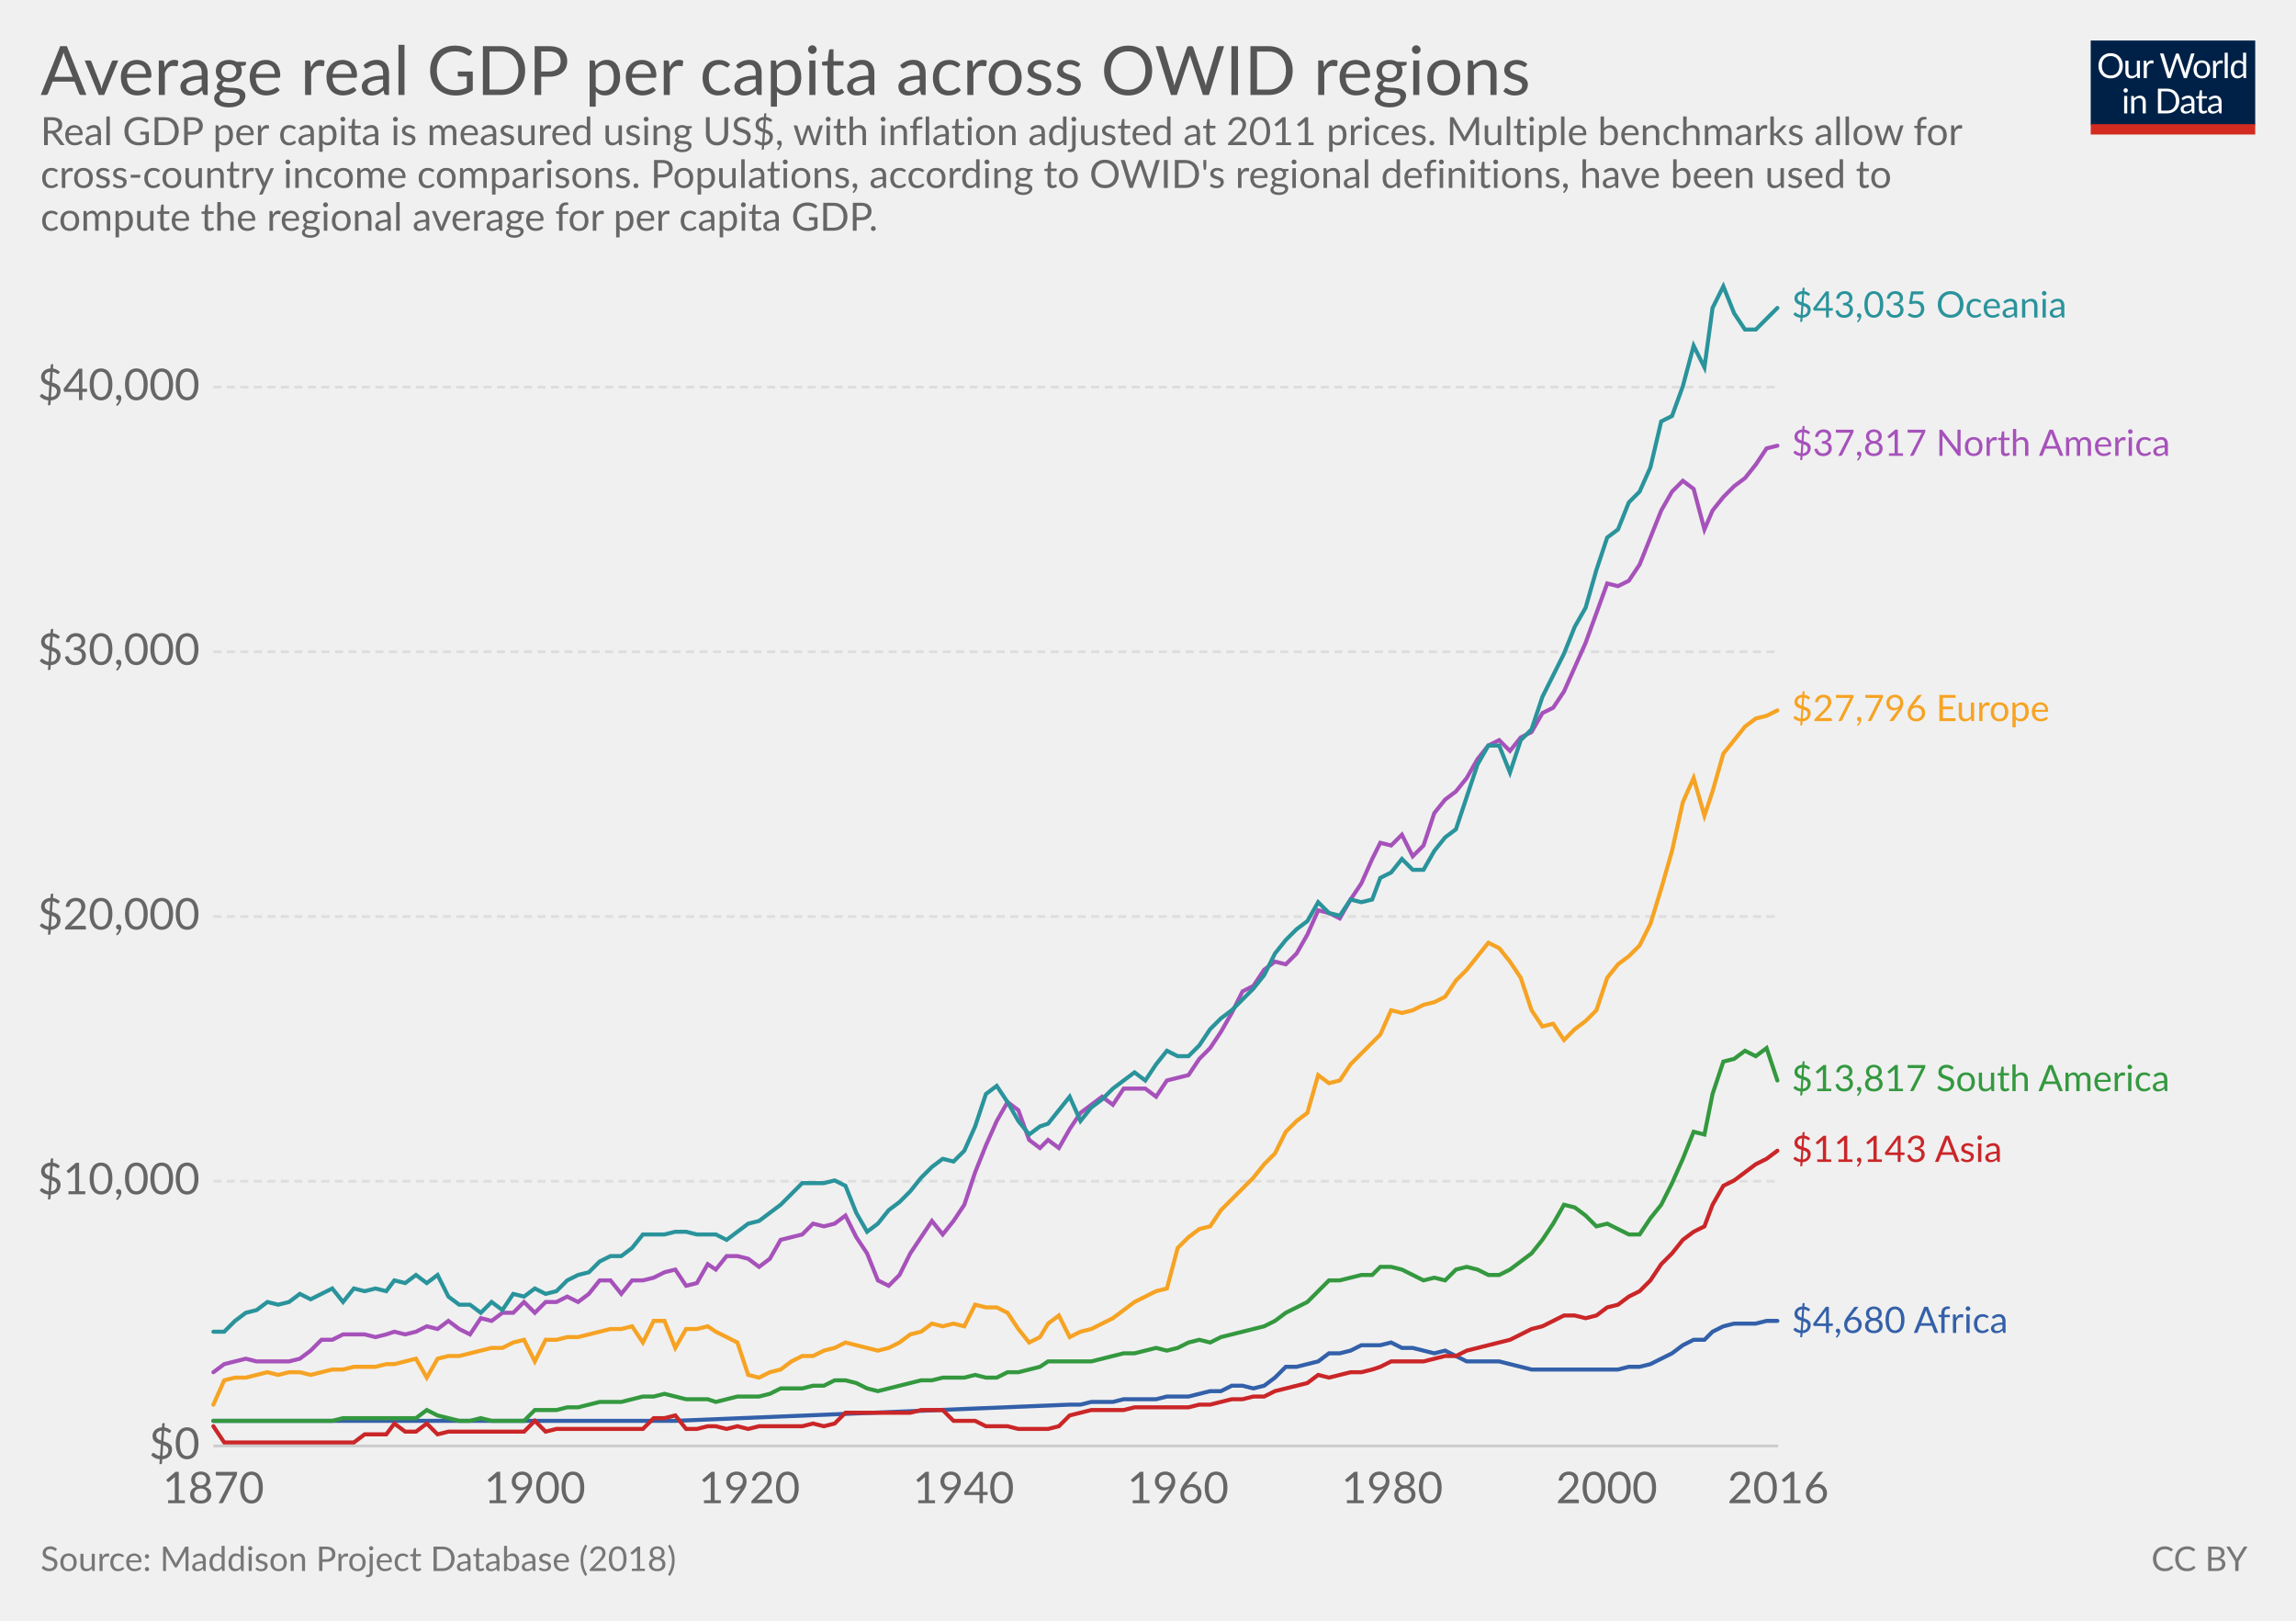
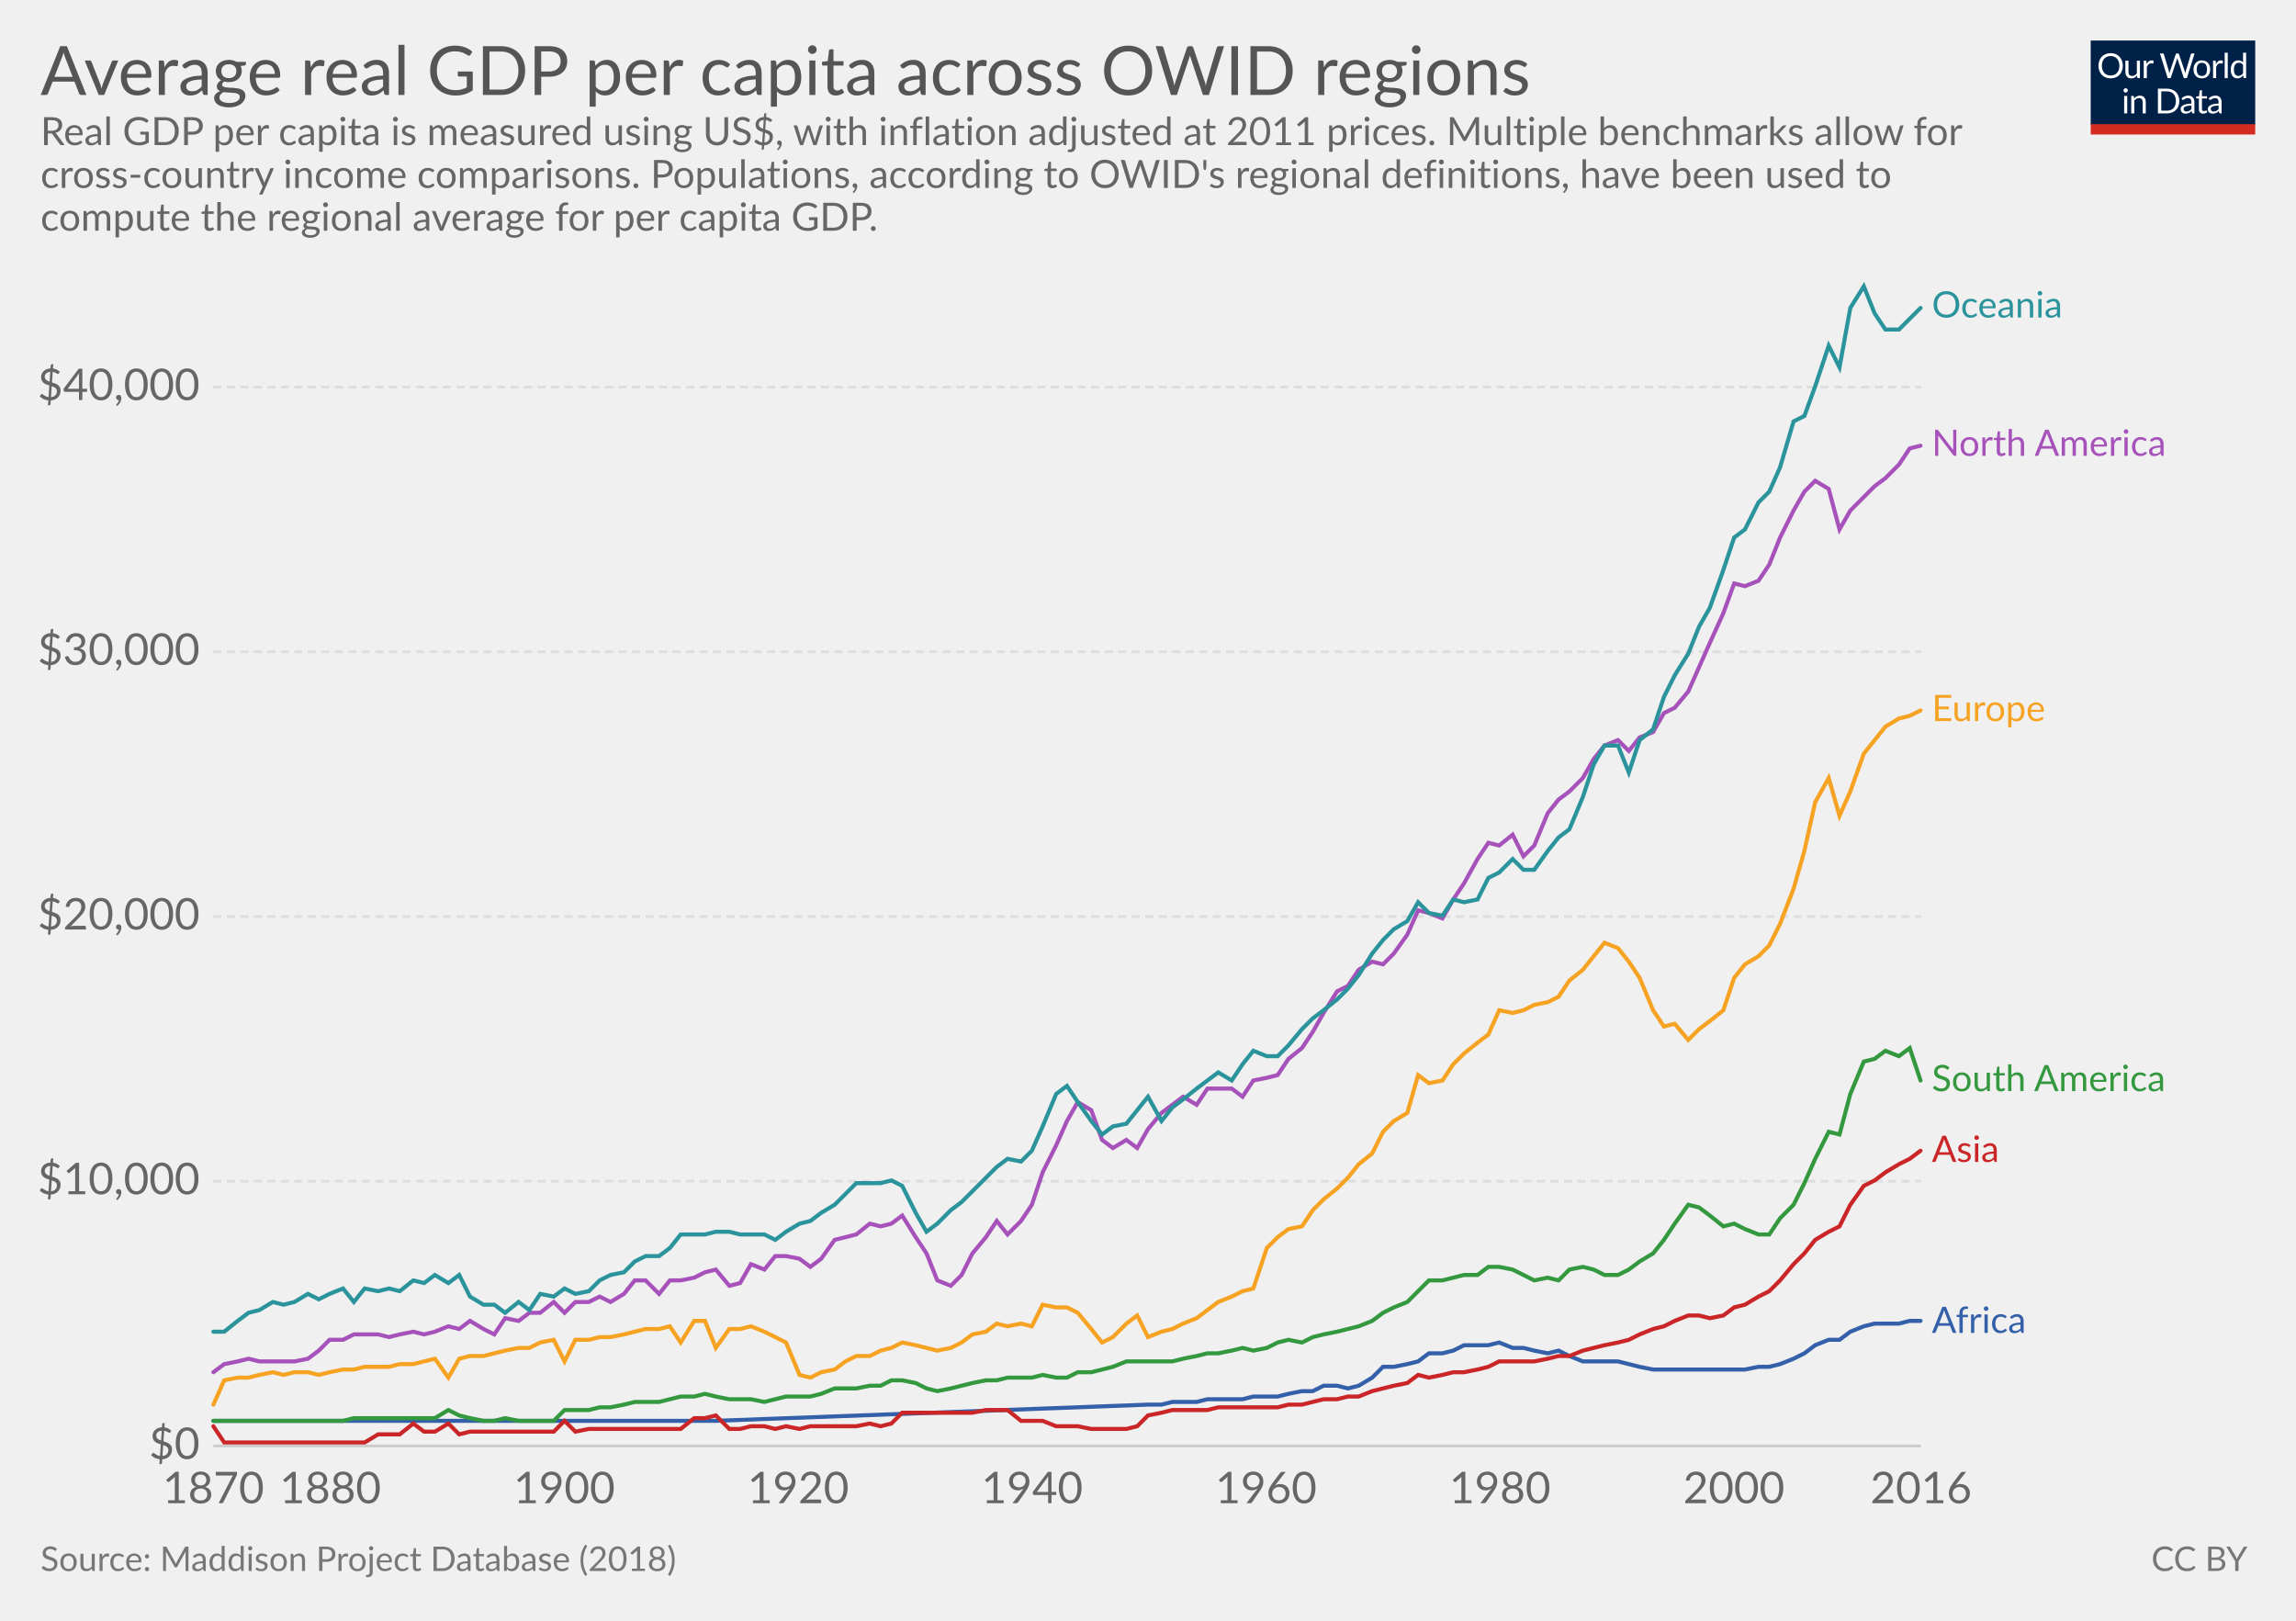
<svg xmlns="http://www.w3.org/2000/svg" version="1.1" style="font-family:Lato, 'Helvetica Neue', Helvetica, Arial, sans-serif;font-size:18px;background-color:white;text-rendering:optimizeLegibility;-webkit-font-smoothing:antialiased" width="850" height="600">
  <g class="HeaderView">
    <g transform="translate(774, 15) scale(0.29)">
      <svg width="210" height="120" viewBox="0 0 210 120" fill="none">
        <g clip-path="url(#clip0)">
          <path d="M0 0H210V107.89H0V0Z" fill="#002147" />
          <path d="M40.979 32.248C40.979 34.609 40.605 36.78 39.857 38.76C39.109 40.725 38.053 42.419 36.689 43.842C35.325 45.265 33.682 46.372 31.761 47.164C29.854 47.941 27.742 48.33 25.425 48.33C23.107 48.33 20.995 47.941 19.089 47.164C17.182 46.372 15.547 45.265 14.183 43.842C12.819 42.419 11.763 40.725 11.015 38.76C10.267 36.78 9.893 34.609 9.893 32.248C9.893 29.887 10.267 27.723 11.015 25.758C11.763 23.778 12.819 22.077 14.183 20.654C15.547 19.217 17.182 18.102 19.089 17.31C20.995 16.518 23.107 16.122 25.425 16.122C27.742 16.122 29.854 16.518 31.761 17.31C33.682 18.102 35.325 19.217 36.689 20.654C38.053 22.077 39.109 23.778 39.857 25.758C40.605 27.723 40.979 29.887 40.979 32.248ZM36.601 32.248C36.601 30.312 36.337 28.574 35.809 27.034C35.281 25.494 34.533 24.196 33.565 23.14C32.597 22.069 31.423 21.248 30.045 20.676C28.666 20.104 27.126 19.818 25.425 19.818C23.738 19.818 22.205 20.104 20.827 20.676C19.448 21.248 18.267 22.069 17.285 23.14C16.317 24.196 15.569 25.494 15.041 27.034C14.513 28.574 14.249 30.312 14.249 32.248C14.249 34.184 14.513 35.922 15.041 37.462C15.569 38.987 16.317 40.285 17.285 41.356C18.267 42.412 19.448 43.226 20.827 43.798C22.205 44.355 23.738 44.634 25.425 44.634C27.126 44.634 28.666 44.355 30.045 43.798C31.423 43.226 32.597 42.412 33.565 41.356C34.533 40.285 35.281 38.987 35.809 37.462C36.337 35.922 36.601 34.184 36.601 32.248ZM62.823 25.714V48H60.491C59.934 48 59.582 47.729 59.435 47.186L59.127 44.788C58.159 45.859 57.074 46.724 55.871 47.384C54.669 48.029 53.29 48.352 51.735 48.352C50.518 48.352 49.44 48.154 48.501 47.758C47.577 47.347 46.8 46.775 46.169 46.042C45.539 45.309 45.062 44.421 44.739 43.38C44.431 42.339 44.277 41.187 44.277 39.926V25.714H48.193V39.926C48.193 41.613 48.575 42.918 49.337 43.842C50.115 44.766 51.295 45.228 52.879 45.228C54.038 45.228 55.116 44.957 56.113 44.414C57.125 43.857 58.057 43.094 58.907 42.126V25.714H62.823ZM71.43 30.18C72.135 28.655 73 27.467 74.027 26.616C75.053 25.751 76.307 25.318 77.789 25.318C78.258 25.318 78.705 25.369 79.131 25.472C79.571 25.575 79.959 25.736 80.297 25.956L80.011 28.882C79.923 29.249 79.703 29.432 79.351 29.432C79.145 29.432 78.845 29.388 78.449 29.3C78.053 29.212 77.605 29.168 77.107 29.168C76.403 29.168 75.772 29.271 75.215 29.476C74.672 29.681 74.181 29.989 73.741 30.4C73.315 30.796 72.927 31.295 72.575 31.896C72.237 32.483 71.929 33.157 71.651 33.92V48H67.713V25.714H69.957C70.382 25.714 70.675 25.795 70.837 25.956C70.998 26.117 71.108 26.396 71.167 26.792L71.43 30.18ZM132.589 16.474L122.755 48H118.927L110.941 23.954C110.867 23.719 110.794 23.47 110.721 23.206C110.662 22.942 110.596 22.663 110.523 22.37C110.449 22.663 110.376 22.942 110.303 23.206C110.23 23.47 110.156 23.719 110.083 23.954L102.053 48H98.225L88.391 16.474H91.933C92.314 16.474 92.629 16.569 92.879 16.76C93.143 16.951 93.311 17.193 93.385 17.486L99.897 39.398C99.999 39.794 100.095 40.219 100.183 40.674C100.285 41.129 100.381 41.613 100.469 42.126C100.571 41.613 100.674 41.129 100.777 40.674C100.894 40.205 101.019 39.779 101.151 39.398L108.565 17.486C108.653 17.237 108.821 17.009 109.071 16.804C109.335 16.584 109.65 16.474 110.017 16.474H111.249C111.63 16.474 111.938 16.569 112.173 16.76C112.407 16.951 112.583 17.193 112.701 17.486L120.093 39.398C120.225 39.779 120.342 40.19 120.445 40.63C120.562 41.07 120.672 41.532 120.775 42.016C120.848 41.532 120.929 41.07 121.017 40.63C121.105 40.19 121.2 39.779 121.303 39.398L127.837 17.486C127.91 17.222 128.072 16.987 128.321 16.782C128.585 16.577 128.9 16.474 129.267 16.474H132.589ZM141.94 25.362C143.568 25.362 145.034 25.633 146.34 26.176C147.645 26.719 148.76 27.489 149.684 28.486C150.608 29.483 151.312 30.693 151.796 32.116C152.294 33.524 152.544 35.101 152.544 36.846C152.544 38.606 152.294 40.19 151.796 41.598C151.312 43.006 150.608 44.209 149.684 45.206C148.76 46.203 147.645 46.973 146.34 47.516C145.034 48.044 143.568 48.308 141.94 48.308C140.297 48.308 138.816 48.044 137.496 47.516C136.19 46.973 135.076 46.203 134.152 45.206C133.228 44.209 132.516 43.006 132.018 41.598C131.534 40.19 131.292 38.606 131.292 36.846C131.292 35.101 131.534 33.524 132.018 32.116C132.516 30.693 133.228 29.483 134.152 28.486C135.076 27.489 136.19 26.719 137.496 26.176C138.816 25.633 140.297 25.362 141.94 25.362ZM141.94 45.25C144.14 45.25 145.782 44.517 146.868 43.05C147.953 41.569 148.496 39.508 148.496 36.868C148.496 34.213 147.953 32.145 146.868 30.664C145.782 29.183 144.14 28.442 141.94 28.442C140.825 28.442 139.85 28.633 139.014 29.014C138.192 29.395 137.503 29.945 136.946 30.664C136.403 31.383 135.992 32.27 135.714 33.326C135.45 34.367 135.318 35.548 135.318 36.868C135.318 39.508 135.86 41.569 136.946 43.05C138.046 44.517 139.71 45.25 141.94 45.25ZM159.908 30.18C160.612 28.655 161.478 27.467 162.504 26.616C163.531 25.751 164.785 25.318 166.266 25.318C166.736 25.318 167.183 25.369 167.608 25.472C168.048 25.575 168.437 25.736 168.774 25.956L168.488 28.882C168.4 29.249 168.18 29.432 167.828 29.432C167.623 29.432 167.322 29.388 166.926 29.3C166.53 29.212 166.083 29.168 165.584 29.168C164.88 29.168 164.25 29.271 163.692 29.476C163.15 29.681 162.658 29.989 162.218 30.4C161.793 30.796 161.404 31.295 161.052 31.896C160.715 32.483 160.407 33.157 160.128 33.92V48H156.19V25.714H158.434C158.86 25.714 159.153 25.795 159.314 25.956C159.476 26.117 159.586 26.396 159.644 26.792L159.908 30.18ZM174.946 15.594V48H171.03V15.594H174.946ZM194.496 31.016C193.763 30.033 192.971 29.351 192.12 28.97C191.269 28.574 190.316 28.376 189.26 28.376C187.192 28.376 185.601 29.117 184.486 30.598C183.371 32.079 182.814 34.191 182.814 36.934C182.814 38.386 182.939 39.633 183.188 40.674C183.437 41.701 183.804 42.551 184.288 43.226C184.772 43.886 185.366 44.37 186.07 44.678C186.774 44.986 187.573 45.14 188.468 45.14C189.759 45.14 190.881 44.847 191.834 44.26C192.802 43.673 193.689 42.845 194.496 41.774V31.016ZM198.412 15.594V48H196.08C195.523 48 195.171 47.729 195.024 47.186L194.672 44.48C193.719 45.624 192.633 46.548 191.416 47.252C190.199 47.956 188.791 48.308 187.192 48.308C185.916 48.308 184.757 48.066 183.716 47.582C182.675 47.083 181.787 46.357 181.054 45.404C180.321 44.451 179.756 43.263 179.36 41.84C178.964 40.417 178.766 38.782 178.766 36.934C178.766 35.291 178.986 33.766 179.426 32.358C179.866 30.935 180.497 29.703 181.318 28.662C182.139 27.621 183.144 26.807 184.332 26.22C185.535 25.619 186.884 25.318 188.38 25.318C189.744 25.318 190.91 25.553 191.878 26.022C192.861 26.477 193.733 27.115 194.496 27.936V15.594H198.412ZM46.614 70.714V93H42.698V70.714H46.614ZM47.45 63.718C47.45 64.099 47.369 64.459 47.208 64.796C47.061 65.119 46.856 65.412 46.592 65.676C46.343 65.925 46.042 66.123 45.69 66.27C45.352 66.417 44.993 66.49 44.612 66.49C44.23 66.49 43.871 66.417 43.534 66.27C43.211 66.123 42.925 65.925 42.676 65.676C42.426 65.412 42.228 65.119 42.082 64.796C41.935 64.459 41.862 64.099 41.862 63.718C41.862 63.337 41.935 62.977 42.082 62.64C42.228 62.288 42.426 61.987 42.676 61.738C42.925 61.474 43.211 61.269 43.534 61.122C43.871 60.975 44.23 60.902 44.612 60.902C44.993 60.902 45.352 60.975 45.69 61.122C46.042 61.269 46.343 61.474 46.592 61.738C46.856 61.987 47.061 62.288 47.208 62.64C47.369 62.977 47.45 63.337 47.45 63.718ZM55.424 73.948C55.908 73.405 56.422 72.914 56.964 72.474C57.507 72.034 58.079 71.66 58.68 71.352C59.296 71.029 59.941 70.787 60.616 70.626C61.306 70.45 62.046 70.362 62.838 70.362C64.055 70.362 65.126 70.567 66.05 70.978C66.989 71.374 67.766 71.946 68.382 72.694C69.013 73.427 69.49 74.315 69.812 75.356C70.135 76.397 70.296 77.549 70.296 78.81V93H66.358V78.81C66.358 77.123 65.969 75.818 65.192 74.894C64.43 73.955 63.264 73.486 61.694 73.486C60.535 73.486 59.45 73.765 58.438 74.322C57.441 74.879 56.517 75.635 55.666 76.588V93H51.728V70.714H54.082C54.639 70.714 54.984 70.985 55.116 71.528L55.424 73.948ZM113.129 77.248C113.129 79.609 112.755 81.758 112.007 83.694C111.259 85.63 110.203 87.287 108.839 88.666C107.475 90.045 105.832 91.115 103.911 91.878C102.004 92.626 99.892 93 97.575 93H85.805V61.474H97.575C99.892 61.474 102.004 61.855 103.911 62.618C105.832 63.366 107.475 64.437 108.839 65.83C110.203 67.209 111.259 68.866 112.007 70.802C112.755 72.738 113.129 74.887 113.129 77.248ZM108.751 77.248C108.751 75.312 108.487 73.581 107.959 72.056C107.431 70.531 106.683 69.24 105.715 68.184C104.747 67.128 103.574 66.321 102.195 65.764C100.816 65.207 99.276 64.928 97.575 64.928H90.073V89.546H97.575C99.276 89.546 100.816 89.267 102.195 88.71C103.574 88.153 104.747 87.353 105.715 86.312C106.683 85.256 107.431 83.965 107.959 82.44C108.487 80.915 108.751 79.184 108.751 77.248ZM128.553 82.968C126.749 83.027 125.209 83.173 123.933 83.408C122.672 83.628 121.638 83.921 120.831 84.288C120.039 84.655 119.46 85.087 119.093 85.586C118.741 86.085 118.565 86.642 118.565 87.258C118.565 87.845 118.661 88.351 118.851 88.776C119.042 89.201 119.299 89.553 119.621 89.832C119.959 90.096 120.347 90.294 120.787 90.426C121.242 90.543 121.726 90.602 122.239 90.602C122.929 90.602 123.559 90.536 124.131 90.404C124.703 90.257 125.239 90.052 125.737 89.788C126.251 89.524 126.735 89.209 127.189 88.842C127.659 88.475 128.113 88.057 128.553 87.588V82.968ZM115.903 73.86C117.135 72.672 118.463 71.785 119.885 71.198C121.308 70.611 122.885 70.318 124.615 70.318C125.862 70.318 126.969 70.523 127.937 70.934C128.905 71.345 129.719 71.917 130.379 72.65C131.039 73.383 131.538 74.271 131.875 75.312C132.213 76.353 132.381 77.497 132.381 78.744V93H130.643C130.262 93 129.969 92.941 129.763 92.824C129.558 92.692 129.397 92.443 129.279 92.076L128.839 89.964C128.253 90.507 127.681 90.991 127.123 91.416C126.566 91.827 125.979 92.179 125.363 92.472C124.747 92.751 124.087 92.963 123.383 93.11C122.694 93.271 121.924 93.352 121.073 93.352C120.208 93.352 119.394 93.235 118.631 93C117.869 92.751 117.201 92.384 116.629 91.9C116.072 91.416 115.625 90.807 115.287 90.074C114.965 89.326 114.803 88.446 114.803 87.434C114.803 86.554 115.045 85.711 115.529 84.904C116.013 84.083 116.798 83.357 117.883 82.726C118.969 82.095 120.384 81.582 122.129 81.186C123.875 80.775 126.016 80.541 128.553 80.482V78.744C128.553 77.013 128.179 75.708 127.431 74.828C126.683 73.933 125.591 73.486 124.153 73.486C123.185 73.486 122.371 73.611 121.711 73.86C121.066 74.095 120.501 74.366 120.017 74.674C119.548 74.967 119.137 75.239 118.785 75.488C118.448 75.723 118.111 75.84 117.773 75.84C117.509 75.84 117.282 75.774 117.091 75.642C116.901 75.495 116.739 75.319 116.607 75.114L115.903 73.86ZM143.568 93.352C141.808 93.352 140.451 92.861 139.498 91.878C138.559 90.895 138.09 89.48 138.09 87.632V73.992H135.406C135.171 73.992 134.973 73.926 134.812 73.794C134.65 73.647 134.57 73.427 134.57 73.134V71.572L138.222 71.11L139.124 64.224C139.168 64.004 139.263 63.828 139.41 63.696C139.571 63.549 139.776 63.476 140.026 63.476H142.006V71.154H148.452V73.992H142.006V87.368C142.006 88.307 142.233 89.003 142.688 89.458C143.142 89.913 143.729 90.14 144.448 90.14C144.858 90.14 145.21 90.089 145.504 89.986C145.812 89.869 146.076 89.744 146.296 89.612C146.516 89.48 146.699 89.363 146.846 89.26C147.007 89.143 147.146 89.084 147.264 89.084C147.469 89.084 147.652 89.209 147.814 89.458L148.958 91.328C148.283 91.959 147.469 92.457 146.516 92.824C145.562 93.176 144.58 93.352 143.568 93.352ZM163.253 82.968C161.449 83.027 159.909 83.173 158.633 83.408C157.372 83.628 156.338 83.921 155.531 84.288C154.739 84.655 154.16 85.087 153.793 85.586C153.441 86.085 153.265 86.642 153.265 87.258C153.265 87.845 153.36 88.351 153.551 88.776C153.742 89.201 153.998 89.553 154.321 89.832C154.658 90.096 155.047 90.294 155.487 90.426C155.942 90.543 156.426 90.602 156.939 90.602C157.628 90.602 158.259 90.536 158.831 90.404C159.403 90.257 159.938 90.052 160.437 89.788C160.95 89.524 161.434 89.209 161.889 88.842C162.358 88.475 162.813 88.057 163.253 87.588V82.968ZM150.603 73.86C151.835 72.672 153.162 71.785 154.585 71.198C156.008 70.611 157.584 70.318 159.315 70.318C160.562 70.318 161.669 70.523 162.637 70.934C163.605 71.345 164.419 71.917 165.079 72.65C165.739 73.383 166.238 74.271 166.575 75.312C166.912 76.353 167.081 77.497 167.081 78.744V93H165.343C164.962 93 164.668 92.941 164.463 92.824C164.258 92.692 164.096 92.443 163.979 92.076L163.539 89.964C162.952 90.507 162.38 90.991 161.823 91.416C161.266 91.827 160.679 92.179 160.063 92.472C159.447 92.751 158.787 92.963 158.083 93.11C157.394 93.271 156.624 93.352 155.773 93.352C154.908 93.352 154.094 93.235 153.331 93C152.568 92.751 151.901 92.384 151.329 91.9C150.772 91.416 150.324 90.807 149.987 90.074C149.664 89.326 149.503 88.446 149.503 87.434C149.503 86.554 149.745 85.711 150.229 84.904C150.713 84.083 151.498 83.357 152.583 82.726C153.668 82.095 155.084 81.582 156.829 81.186C158.574 80.775 160.716 80.541 163.253 80.482V78.744C163.253 77.013 162.879 75.708 162.131 74.828C161.383 73.933 160.29 73.486 158.853 73.486C157.885 73.486 157.071 73.611 156.411 73.86C155.766 74.095 155.201 74.366 154.717 74.674C154.248 74.967 153.837 75.239 153.485 75.488C153.148 75.723 152.81 75.84 152.473 75.84C152.209 75.84 151.982 75.774 151.791 75.642C151.6 75.495 151.439 75.319 151.307 75.114L150.603 73.86Z" fill="white" />
          <rect y="106.789" width="210" height="13.211" fill="#D42B21" />
        </g>
        <defs>
          <clipPath id="clip0">
            <rect width="210" height="120" fill="white" />
          </clipPath>
        </defs>
      </svg>
    </g>
    <a href="https://ourworldindata.org/grapher/average-real-gdp-per-capita-across-owid-regions" target="_blank">
      <text font-size="25.20" x="15.0" y="35.2" fill="#555">
        <tspan x="15" y="35.16">Average real GDP per capita across OWID regions</tspan>
      </text>
    </a>
    <text font-size="14.40" x="15.0" y="53.7" fill="#666">
      <tspan x="15" y="53.72">Real GDP per capita is measured using US$, with inflation adjusted at 2011 prices. Multiple benchmarks allow for</tspan>
      <tspan x="15" y="69.56">cross-country income comparisons. Populations, according to OWID's  regional definitions, have been used to</tspan>
      <tspan x="15" y="85.4">compute the regional average for per capita GDP. </tspan>
    </text>
  </g>
  <g class="LineChart">
    <defs>
-       <clipPath id="boundsClip-333">
+       <clipPath id="boundsClip-1">
        <rect x="68.968" y="0" width="830" height="901.8" />
      </clipPath>
    </defs>
    <g class="AxisBoxView">
      <g class="HorizontalAxis">
        <text x="79" y="556.5" fill="#666" text-anchor="middle" font-size="16.2">1870</text>
-         <text x="198" y="556.5" fill="#666" text-anchor="middle" font-size="16.2">1900</text>
-         <text x="277.4" y="556.5" fill="#666" text-anchor="middle" font-size="16.2">1920</text>
-         <text x="356.7" y="556.5" fill="#666" text-anchor="middle" font-size="16.2">1940</text>
-         <text x="436.1" y="556.5" fill="#666" text-anchor="middle" font-size="16.2">1960</text>
-         <text x="515.4" y="556.5" fill="#666" text-anchor="middle" font-size="16.2">1980</text>
-         <text x="594.8" y="556.5" fill="#666" text-anchor="middle" font-size="16.2">2000</text>
-         <text x="658.3" y="556.5" fill="#666" text-anchor="middle" font-size="16.2">2016</text>
+         <text x="122.3" y="556.5" fill="#666" text-anchor="middle" font-size="16.2">1880</text>
+         <text x="208.9" y="556.5" fill="#666" text-anchor="middle" font-size="16.2">1900</text>
+         <text x="295.5" y="556.5" fill="#666" text-anchor="middle" font-size="16.2">1920</text>
+         <text x="382.1" y="556.5" fill="#666" text-anchor="middle" font-size="16.2">1940</text>
+         <text x="468.7" y="556.5" fill="#666" text-anchor="middle" font-size="16.2">1960</text>
+         <text x="555.3" y="556.5" fill="#666" text-anchor="middle" font-size="16.2">1980</text>
+         <text x="641.9" y="556.5" fill="#666" text-anchor="middle" font-size="16.2">2000</text>
+         <text x="711.2" y="556.5" fill="#666" text-anchor="middle" font-size="16.2">2016</text>
      </g>
      <g class="VerticalAxis">
        <text x="73.97" y="535.3" fill="#666" dominant-baseline="middle" text-anchor="end" font-size="16.2">$0</text>
        <text x="73.97" y="437.3" fill="#666" dominant-baseline="middle" text-anchor="end" font-size="16.2">$10,000</text>
        <text x="73.97" y="339.3" fill="#666" dominant-baseline="middle" text-anchor="end" font-size="16.2">$20,000</text>
        <text x="73.97" y="241.3" fill="#666" dominant-baseline="middle" text-anchor="end" font-size="16.2">$30,000</text>
        <text x="73.97" y="143.3" fill="#666" dominant-baseline="middle" text-anchor="end" font-size="16.2">$40,000</text>
      </g>
      <g class="AxisGridLines">
-         <line x1="78.97" y1="535.3" x2="658.25" y2="535.3" stroke="#ccc" />
-         <line x1="78.97" y1="437.3" x2="658.25" y2="437.3" stroke="#ddd" stroke-dasharray="3,2" />
-         <line x1="78.97" y1="339.3" x2="658.25" y2="339.3" stroke="#ddd" stroke-dasharray="3,2" />
-         <line x1="78.97" y1="241.3" x2="658.25" y2="241.3" stroke="#ddd" stroke-dasharray="3,2" />
-         <line x1="78.97" y1="143.3" x2="658.25" y2="143.3" stroke="#ddd" stroke-dasharray="3,2" />
+         <line x1="78.97" y1="535.3" x2="711.17" y2="535.3" stroke="#ccc" />
+         <line x1="78.97" y1="437.3" x2="711.17" y2="437.3" stroke="#ddd" stroke-dasharray="3,2" />
+         <line x1="78.97" y1="339.3" x2="711.17" y2="339.3" stroke="#ddd" stroke-dasharray="3,2" />
+         <line x1="78.97" y1="241.3" x2="711.17" y2="241.3" stroke="#ddd" stroke-dasharray="3,2" />
+         <line x1="78.97" y1="143.3" x2="711.17" y2="143.3" stroke="#ddd" stroke-dasharray="3,2" />
      </g>
    </g>
-     <g clip-path="url(#boundsClip-333)">
-       <g class="HeightedLegend clickable">
+     <g clip-path="url(#boundsClip-1)">
+       <g class="HeightedLegend" style="cursor:pointer">
        <g class="legendMark">
-           <rect x="658.25" y="106.75" width="138.41" height="13.5" fill="#fff" opacity="0" />
-           <text font-size="13.50" x="663.3" y="117.5" fill="#2a939b">
-             <tspan x="663.25" y="117.55">$43,035 Oceania</tspan>
+           <rect x="711.17" y="106.75" width="85.49" height="13.5" fill="#fff" opacity="0" />
+           <text font-size="13.50" x="715.2" y="117.5" fill="#2a939b">
+             <tspan x="715.17" y="117.55">Oceania</tspan>
          </text>
        </g>
        <g class="legendMark">
-           <rect x="658.25" y="157.95" width="174.32" height="13.5" fill="#fff" opacity="0" />
-           <text font-size="13.50" x="663.3" y="168.8" fill="#a652ba">
-             <tspan x="663.25" y="168.75">$37,817 North America</tspan>
+           <rect x="711.17" y="157.95" width="121.4" height="13.5" fill="#fff" opacity="0" />
+           <text font-size="13.50" x="715.2" y="168.8" fill="#a652ba">
+             <tspan x="715.17" y="168.75">North America</tspan>
          </text>
        </g>
        <g class="legendMark">
-           <rect x="658.25" y="256.15" width="131.66" height="13.5" fill="#fff" opacity="0" />
-           <text font-size="13.50" x="663.3" y="266.9" fill="#f6a324">
-             <tspan x="663.25" y="266.95">$27,796 Europe</tspan>
+           <rect x="711.17" y="256.15" width="78.74" height="13.5" fill="#fff" opacity="0" />
+           <text font-size="13.50" x="715.2" y="266.9" fill="#f6a324">
+             <tspan x="715.17" y="266.95">Europe</tspan>
          </text>
        </g>
        <g class="legendMark">
-           <rect x="658.25" y="393.15" width="176.75" height="13.5" fill="#fff" opacity="0" />
-           <text font-size="13.50" x="663.3" y="403.9" fill="#34983f">
-             <tspan x="663.25" y="403.95">$13,817 South America</tspan>
+           <rect x="711.17" y="393.15" width="123.83" height="13.5" fill="#fff" opacity="0" />
+           <text font-size="13.50" x="715.2" y="403.9" fill="#34983f">
+             <tspan x="715.17" y="403.95">South America</tspan>
          </text>
        </g>
        <g class="legendMark">
-           <rect x="658.25" y="419.35" width="114.245" height="13.5" fill="#fff" opacity="0" />
-           <text font-size="13.50" x="663.3" y="430.2" fill="#ca2628">
-             <tspan x="663.25" y="430.15">$11,143 Asia</tspan>
+           <rect x="711.17" y="419.35" width="61.325" height="13.5" fill="#fff" opacity="0" />
+           <text font-size="13.50" x="715.2" y="430.2" fill="#ca2628">
+             <tspan x="715.17" y="430.15">Asia</tspan>
          </text>
        </g>
        <g class="legendMark">
-           <rect x="658.25" y="482.65" width="114.92" height="13.5" fill="#fff" opacity="0" />
-           <text font-size="13.50" x="663.3" y="493.4" fill="#3360a9">
-             <tspan x="663.25" y="493.45">$4,680 Africa</tspan>
+           <rect x="711.17" y="482.65" width="69.56" height="13.5" fill="#fff" opacity="0" />
+           <text font-size="13.50" x="715.2" y="493.4" fill="#3360a9">
+             <tspan x="715.17" y="493.45">Africa</tspan>
          </text>
        </g>
      </g>
      <g class="Lines">
-         <rect x="79" y="106" width="579" height="430" fill="rgba(255,255,255,0)" opacity="0" />
+         <rect x="79" y="106" width="632" height="430" fill="rgba(255,255,255,0)" opacity="0" />
        <g class="key-Africa_0">
-           <path stroke="#3360a9" stroke-linecap="round" d="M79 526L250 526L396 520L400 520L404 519L408 519L412 519L416 518L420 518L424 518L428 518L432 517L436 517L440 517L444 516L448 515L452 515L456 513L460 513L464 514L468 513L472 510L476 506L480 506L484 505L488 504L492 501L496 501L500 500L504 498L508 498L511 498L515 497L519 499L523 499L527 500L531 501L535 500L539 502L543 504L547 504L551 504L555 504L559 505L563 506L567 507L571 507L575 507L579 507L583 507L587 507L591 507L595 507L599 507L603 506L607 506L611 505L615 503L619 501L623 498L627 496L631 496L634 493L638 491L642 490L646 490L650 490L654 489L658 489" fill="none" stroke-width="1.5" />
+           <path stroke="#3360a9" stroke-linecap="round" d="M79 526L265 526L425 520L430 520L434 519L438 519L443 519L447 518L451 518L456 518L460 518L464 517L469 517L473 517L477 516L482 515L486 515L490 513L495 513L499 514L503 513L508 510L512 506L516 506L521 505L525 504L529 501L534 501L538 500L542 498L547 498L551 498L555 497L560 499L564 499L568 500L573 501L577 500L581 502L586 504L590 504L594 504L599 504L603 505L607 506L612 507L616 507L620 507L625 507L629 507L633 507L638 507L642 507L646 507L651 506L655 506L659 505L664 503L668 501L672 498L677 496L681 496L685 493L690 491L694 490L698 490L703 490L707 489L711 489" fill="none" stroke-width="1.5" />
        </g>
        <g class="key-Asia_0">
-           <path stroke="#ca2628" stroke-linecap="round" d="M79 528L83 534L87 534L91 534L95 534L99 534L103 534L107 534L111 534L115 534L119 534L123 534L127 534L131 534L135 531L139 531L143 531L146 527L150 530L154 530L158 527L162 531L166 530L170 530L174 530L178 530L182 530L186 530L190 530L194 530L198 526L202 530L206 529L210 529L214 529L218 529L222 529L226 529L230 529L234 529L238 529L242 525L246 525L250 524L254 529L258 529L262 528L265 528L269 529L273 528L277 529L281 528L285 528L289 528L293 528L297 528L301 527L305 528L309 527L313 523L317 523L321 523L325 523L329 523L333 523L337 523L341 522L345 522L349 522L353 526L357 526L361 526L365 528L369 528L373 528L377 529L381 529L385 529L388 529L392 528L396 524L400 523L404 522L408 522L412 522L416 522L420 521L424 521L428 521L432 521L436 521L440 521L444 520L448 520L452 519L456 518L460 518L464 517L468 517L472 515L476 514L480 513L484 512L488 509L492 510L496 509L500 508L504 508L508 507L511 506L515 504L519 504L523 504L527 504L531 503L535 502L539 502L543 500L547 499L551 498L555 497L559 496L563 494L567 492L571 491L575 489L579 487L583 487L587 488L591 487L595 484L599 483L603 480L607 478L611 474L615 468L619 464L623 459L627 456L631 454L634 446L638 439L642 437L646 434L650 431L654 429L658 426" fill="none" stroke-width="1.5" />
+           <path stroke="#ca2628" stroke-linecap="round" d="M79 528L83 534L88 534L92 534L96 534L101 534L105 534L109 534L114 534L118 534L122 534L127 534L131 534L135 534L140 531L144 531L148 531L153 527L157 530L161 530L166 527L170 531L174 530L179 530L183 530L187 530L192 530L196 530L200 530L205 530L209 526L213 530L218 529L222 529L226 529L231 529L235 529L239 529L244 529L248 529L252 529L257 525L261 525L265 524L270 529L274 529L278 528L283 528L287 529L291 528L296 529L300 528L304 528L309 528L313 528L317 528L322 527L326 528L330 527L334 523L339 523L343 523L347 523L352 523L356 523L360 523L365 522L369 522L373 522L378 526L382 526L386 526L391 528L395 528L399 528L404 529L408 529L412 529L417 529L421 528L425 524L430 523L434 522L438 522L443 522L447 522L451 521L456 521L460 521L464 521L469 521L473 521L477 520L482 520L486 519L490 518L495 518L499 517L503 517L508 515L512 514L516 513L521 512L525 509L529 510L534 509L538 508L542 508L547 507L551 506L555 504L560 504L564 504L568 504L573 503L577 502L581 502L586 500L590 499L594 498L599 497L603 496L607 494L612 492L616 491L620 489L625 487L629 487L633 488L638 487L642 484L646 483L651 480L655 478L659 474L664 468L668 464L672 459L677 456L681 454L685 446L690 439L694 437L698 434L703 431L707 429L711 426" fill="none" stroke-width="1.5" />
        </g>
        <g class="key-Europe_0">
-           <path stroke="#f6a324" stroke-linecap="round" d="M79 520L83 511L87 510L91 510L95 509L99 508L103 509L107 508L111 508L115 509L119 508L123 507L127 507L131 506L135 506L139 506L143 505L146 505L150 504L154 503L158 510L162 503L166 502L170 502L174 501L178 500L182 499L186 499L190 497L194 496L198 504L202 496L206 496L210 495L214 495L218 494L222 493L226 492L230 492L234 491L238 497L242 489L246 489L250 499L254 492L258 492L262 491L265 493L269 495L273 497L277 509L281 510L285 508L289 507L293 504L297 502L301 502L305 500L309 499L313 497L317 498L321 499L325 500L329 499L333 497L337 494L341 493L345 490L349 491L353 490L357 491L361 483L365 484L369 484L373 486L377 492L381 497L385 495L388 490L392 487L396 495L400 493L404 492L408 490L412 488L416 485L420 482L424 480L428 478L432 477L436 462L440 458L444 455L448 454L452 448L456 444L460 440L464 436L468 431L472 427L476 419L480 415L484 412L488 398L492 401L496 400L500 394L504 390L508 386L511 383L515 374L519 375L523 374L527 372L531 371L535 369L539 363L543 359L547 354L551 349L555 351L559 356L563 362L567 374L571 380L575 379L579 385L583 381L587 378L591 374L595 362L599 357L603 354L607 350L611 342L615 329L619 315L623 297L627 288L631 302L634 293L638 279L642 274L646 269L650 266L654 265L658 263" fill="none" stroke-width="1.5" />
+           <path stroke="#f6a324" stroke-linecap="round" d="M79 520L83 511L88 510L92 510L96 509L101 508L105 509L109 508L114 508L118 509L122 508L127 507L131 507L135 506L140 506L144 506L148 505L153 505L157 504L161 503L166 510L170 503L174 502L179 502L183 501L187 500L192 499L196 499L200 497L205 496L209 504L213 496L218 496L222 495L226 495L231 494L235 493L239 492L244 492L248 491L252 497L257 489L261 489L265 499L270 492L274 492L278 491L283 493L287 495L291 497L296 509L300 510L304 508L309 507L313 504L317 502L322 502L326 500L330 499L334 497L339 498L343 499L347 500L352 499L356 497L360 494L365 493L369 490L373 491L378 490L382 491L386 483L391 484L395 484L399 486L404 492L408 497L412 495L417 490L421 487L425 495L430 493L434 492L438 490L443 488L447 485L451 482L456 480L460 478L464 477L469 462L473 458L477 455L482 454L486 448L490 444L495 440L499 436L503 431L508 427L512 419L516 415L521 412L525 398L529 401L534 400L538 394L542 390L547 386L551 383L555 374L560 375L564 374L568 372L573 371L577 369L581 363L586 359L590 354L594 349L599 351L603 356L607 362L612 374L616 380L620 379L625 385L629 381L633 378L638 374L642 362L646 357L651 354L655 350L659 342L664 329L668 315L672 297L677 288L681 302L685 293L690 279L694 274L698 269L703 266L707 265L711 263" fill="none" stroke-width="1.5" />
        </g>
        <g class="key-North-America_0">
-           <path stroke="#a652ba" stroke-linecap="round" d="M79 508L83 505L87 504L91 503L95 504L99 504L103 504L107 504L111 503L115 500L119 496L123 496L127 494L131 494L135 494L139 495L143 494L146 493L150 494L154 493L158 491L162 492L166 489L170 492L174 494L178 488L182 489L186 486L190 486L194 482L198 486L202 482L206 482L210 480L214 482L218 479L222 474L226 474L230 479L234 474L238 474L242 473L246 471L250 470L254 476L258 475L262 468L265 470L269 465L273 465L277 466L281 469L285 466L289 459L293 458L297 457L301 453L305 454L309 453L313 450L317 458L321 464L325 474L329 476L333 472L337 464L341 458L345 452L349 457L353 452L357 446L361 434L365 424L369 415L373 408L377 411L381 422L385 425L388 422L392 425L396 418L400 412L404 409L408 406L412 409L416 403L420 403L424 403L428 406L432 400L436 399L440 398L444 392L448 388L452 382L456 375L460 367L464 365L468 359L472 356L476 357L480 353L484 346L488 337L492 338L496 340L500 333L504 327L508 318L511 312L515 313L519 309L523 317L527 313L531 301L535 296L539 293L543 288L547 281L551 276L555 274L559 278L563 273L567 271L571 264L575 262L579 256L583 247L587 238L591 227L595 216L599 217L603 215L607 209L611 199L615 189L619 182L623 178L627 181L631 196L634 189L638 184L642 180L646 177L650 172L654 166L658 165" fill="none" stroke-width="1.5" />
+           <path stroke="#a652ba" stroke-linecap="round" d="M79 508L83 505L88 504L92 503L96 504L101 504L105 504L109 504L114 503L118 500L122 496L127 496L131 494L135 494L140 494L144 495L148 494L153 493L157 494L161 493L166 491L170 492L174 489L179 492L183 494L187 488L192 489L196 486L200 486L205 482L209 486L213 482L218 482L222 480L226 482L231 479L235 474L239 474L244 479L248 474L252 474L257 473L261 471L265 470L270 476L274 475L278 468L283 470L287 465L291 465L296 466L300 469L304 466L309 459L313 458L317 457L322 453L326 454L330 453L334 450L339 458L343 464L347 474L352 476L356 472L360 464L365 458L369 452L373 457L378 452L382 446L386 434L391 424L395 415L399 408L404 411L408 422L412 425L417 422L421 425L425 418L430 412L434 409L438 406L443 409L447 403L451 403L456 403L460 406L464 400L469 399L473 398L477 392L482 388L486 382L490 375L495 367L499 365L503 359L508 356L512 357L516 353L521 346L525 337L529 338L534 340L538 333L542 327L547 318L551 312L555 313L560 309L564 317L568 313L573 301L577 296L581 293L586 288L590 281L594 276L599 274L603 278L607 273L612 271L616 264L620 262L625 256L629 247L633 238L638 227L642 216L646 217L651 215L655 209L659 199L664 189L668 182L672 178L677 181L681 196L685 189L690 184L694 180L698 177L703 172L707 166L711 165" fill="none" stroke-width="1.5" />
        </g>
        <g class="key-Oceania_0">
-           <path stroke="#2a939b" stroke-linecap="round" d="M79 493L83 493L87 489L91 486L95 485L99 482L103 483L107 482L111 479L115 481L119 479L123 477L127 482L131 477L135 478L139 477L143 478L146 474L150 475L154 472L158 475L162 472L166 480L170 483L174 483L178 486L182 482L186 485L190 479L194 480L198 477L202 479L206 478L210 474L214 472L218 471L222 467L226 465L230 465L234 462L238 457L242 457L246 457L250 456L254 456L258 457L262 457L265 457L269 459L273 456L277 453L281 452L285 449L289 446L293 442L297 438L301 438L305 438L309 437L313 439L317 449L321 456L325 453L329 448L333 445L337 441L341 436L345 432L349 429L353 430L357 426L361 417L365 405L369 402L373 408L377 415L381 420L385 417L388 416L392 411L396 406L400 415L404 410L408 407L412 403L416 400L420 397L424 400L428 394L432 389L436 391L440 391L444 387L448 381L452 377L456 374L460 370L464 366L468 361L472 353L476 348L480 344L484 341L488 334L492 338L496 339L500 333L504 334L508 333L511 325L515 323L519 318L523 322L527 322L531 315L535 310L539 307L543 295L547 283L551 276L555 276L559 286L563 274L567 270L571 258L575 250L579 242L583 232L587 225L591 211L595 199L599 196L603 186L607 182L611 173L615 156L619 154L623 143L627 128L631 136L634 114L638 106L642 116L646 122L650 122L654 118L658 114" fill="none" stroke-width="1.5" />
+           <path stroke="#2a939b" stroke-linecap="round" d="M79 493L83 493L88 489L92 486L96 485L101 482L105 483L109 482L114 479L118 481L122 479L127 477L131 482L135 477L140 478L144 477L148 478L153 474L157 475L161 472L166 475L170 472L174 480L179 483L183 483L187 486L192 482L196 485L200 479L205 480L209 477L213 479L218 478L222 474L226 472L231 471L235 467L239 465L244 465L248 462L252 457L257 457L261 457L265 456L270 456L274 457L278 457L283 457L287 459L291 456L296 453L300 452L304 449L309 446L313 442L317 438L322 438L326 438L330 437L334 439L339 449L343 456L347 453L352 448L356 445L360 441L365 436L369 432L373 429L378 430L382 426L386 417L391 405L395 402L399 408L404 415L408 420L412 417L417 416L421 411L425 406L430 415L434 410L438 407L443 403L447 400L451 397L456 400L460 394L464 389L469 391L473 391L477 387L482 381L486 377L490 374L495 370L499 366L503 361L508 353L512 348L516 344L521 341L525 334L529 338L534 339L538 333L542 334L547 333L551 325L555 323L560 318L564 322L568 322L573 315L577 310L581 307L586 295L590 283L594 276L599 276L603 286L607 274L612 270L616 258L620 250L625 242L629 232L633 225L638 211L642 199L646 196L651 186L655 182L659 173L664 156L668 154L672 143L677 128L681 136L685 114L690 106L694 116L698 122L703 122L707 118L711 114" fill="none" stroke-width="1.5" />
        </g>
        <g class="key-South-America_0">
-           <path stroke="#34983f" stroke-linecap="round" d="M79 526L83 526L87 526L91 526L95 526L99 526L103 526L107 526L111 526L115 526L119 526L123 526L127 525L131 525L135 525L139 525L143 525L146 525L150 525L154 525L158 522L162 524L166 525L170 526L174 526L178 525L182 526L186 526L190 526L194 526L198 522L202 522L206 522L210 521L214 521L218 520L222 519L226 519L230 519L234 518L238 517L242 517L246 516L250 517L254 518L258 518L262 518L265 519L269 518L273 517L277 517L281 517L285 516L289 514L293 514L297 514L301 513L305 513L309 511L313 511L317 512L321 514L325 515L329 514L333 513L337 512L341 511L345 511L349 510L353 510L357 510L361 509L365 510L369 510L373 508L377 508L381 507L385 506L388 504L392 504L396 504L400 504L404 504L408 503L412 502L416 501L420 501L424 500L428 499L432 500L436 499L440 497L444 496L448 497L452 495L456 494L460 493L464 492L468 491L472 489L476 486L480 484L484 482L488 478L492 474L496 474L500 473L504 472L508 472L511 469L515 469L519 470L523 472L527 474L531 473L535 474L539 470L543 469L547 470L551 472L555 472L559 470L563 467L567 464L571 459L575 453L579 446L583 447L587 450L591 454L595 453L599 455L603 457L607 457L611 451L615 446L619 438L623 429L627 419L631 420L634 405L638 393L642 392L646 389L650 391L654 388L658 400" fill="none" stroke-width="1.5" />
+           <path stroke="#34983f" stroke-linecap="round" d="M79 526L83 526L88 526L92 526L96 526L101 526L105 526L109 526L114 526L118 526L122 526L127 526L131 525L135 525L140 525L144 525L148 525L153 525L157 525L161 525L166 522L170 524L174 525L179 526L183 526L187 525L192 526L196 526L200 526L205 526L209 522L213 522L218 522L222 521L226 521L231 520L235 519L239 519L244 519L248 518L252 517L257 517L261 516L265 517L270 518L274 518L278 518L283 519L287 518L291 517L296 517L300 517L304 516L309 514L313 514L317 514L322 513L326 513L330 511L334 511L339 512L343 514L347 515L352 514L356 513L360 512L365 511L369 511L373 510L378 510L382 510L386 509L391 510L395 510L399 508L404 508L408 507L412 506L417 504L421 504L425 504L430 504L434 504L438 503L443 502L447 501L451 501L456 500L460 499L464 500L469 499L473 497L477 496L482 497L486 495L490 494L495 493L499 492L503 491L508 489L512 486L516 484L521 482L525 478L529 474L534 474L538 473L542 472L547 472L551 469L555 469L560 470L564 472L568 474L573 473L577 474L581 470L586 469L590 470L594 472L599 472L603 470L607 467L612 464L616 459L620 453L625 446L629 447L633 450L638 454L642 453L646 455L651 457L655 457L659 451L664 446L668 438L672 429L677 419L681 420L685 405L690 393L694 392L698 389L703 391L707 388L711 400" fill="none" stroke-width="1.5" />
        </g>
      </g>
    </g>
  </g>
  <g class="SourcesFooter" style="fill:#777">
    <g class="clickable" style="fill:#777">
      <text font-size="12.60" x="15.0" y="581.6">
        <tspan x="15" y="581.58">Source: Maddison Project Database (2018)</tspan>
      </text>
    </g>
    <text font-size="12.60" x="796.4" y="581.6">
      <tspan x="796.444" y="581.58">
        <a style="fill: #777;" class="cclogo" href="http://creativecommons.org/licenses/by/4.0/deed.en_US" target="_blank">CC BY</a>
      </tspan>
    </text>
  </g>
</svg>
